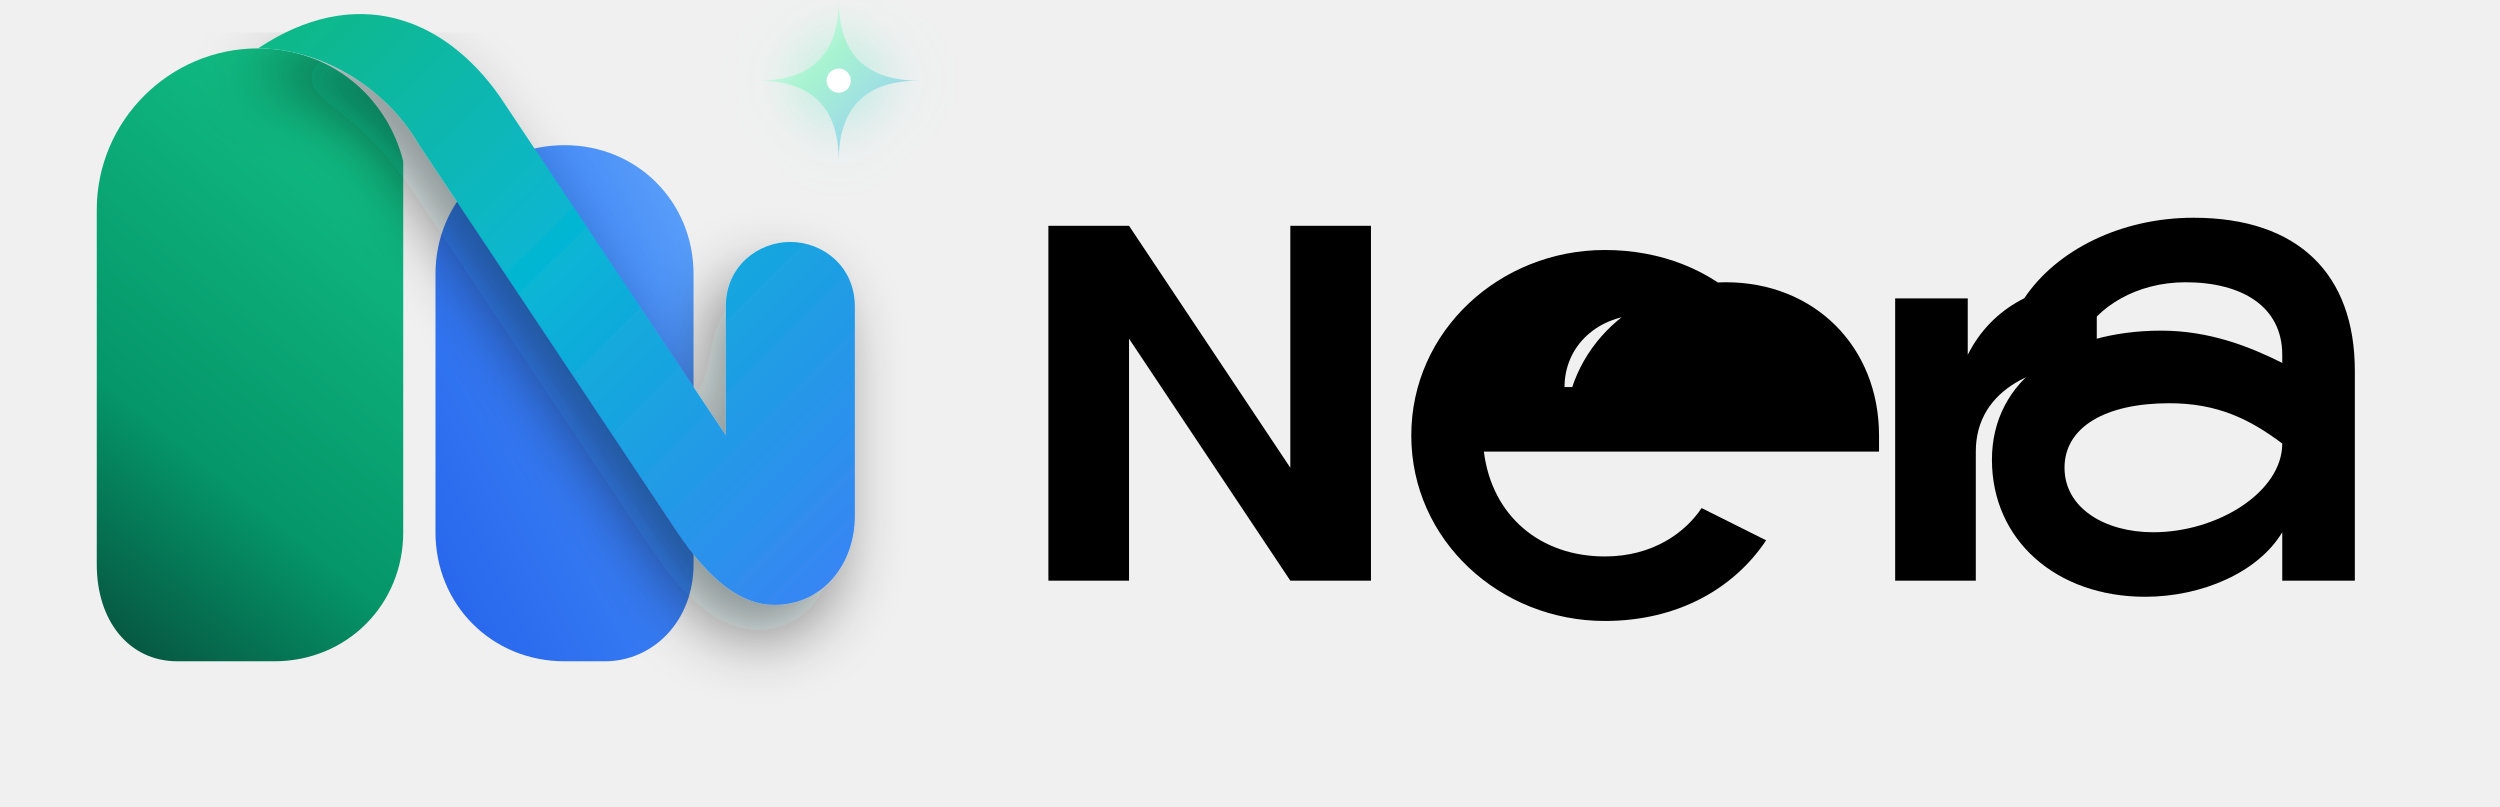
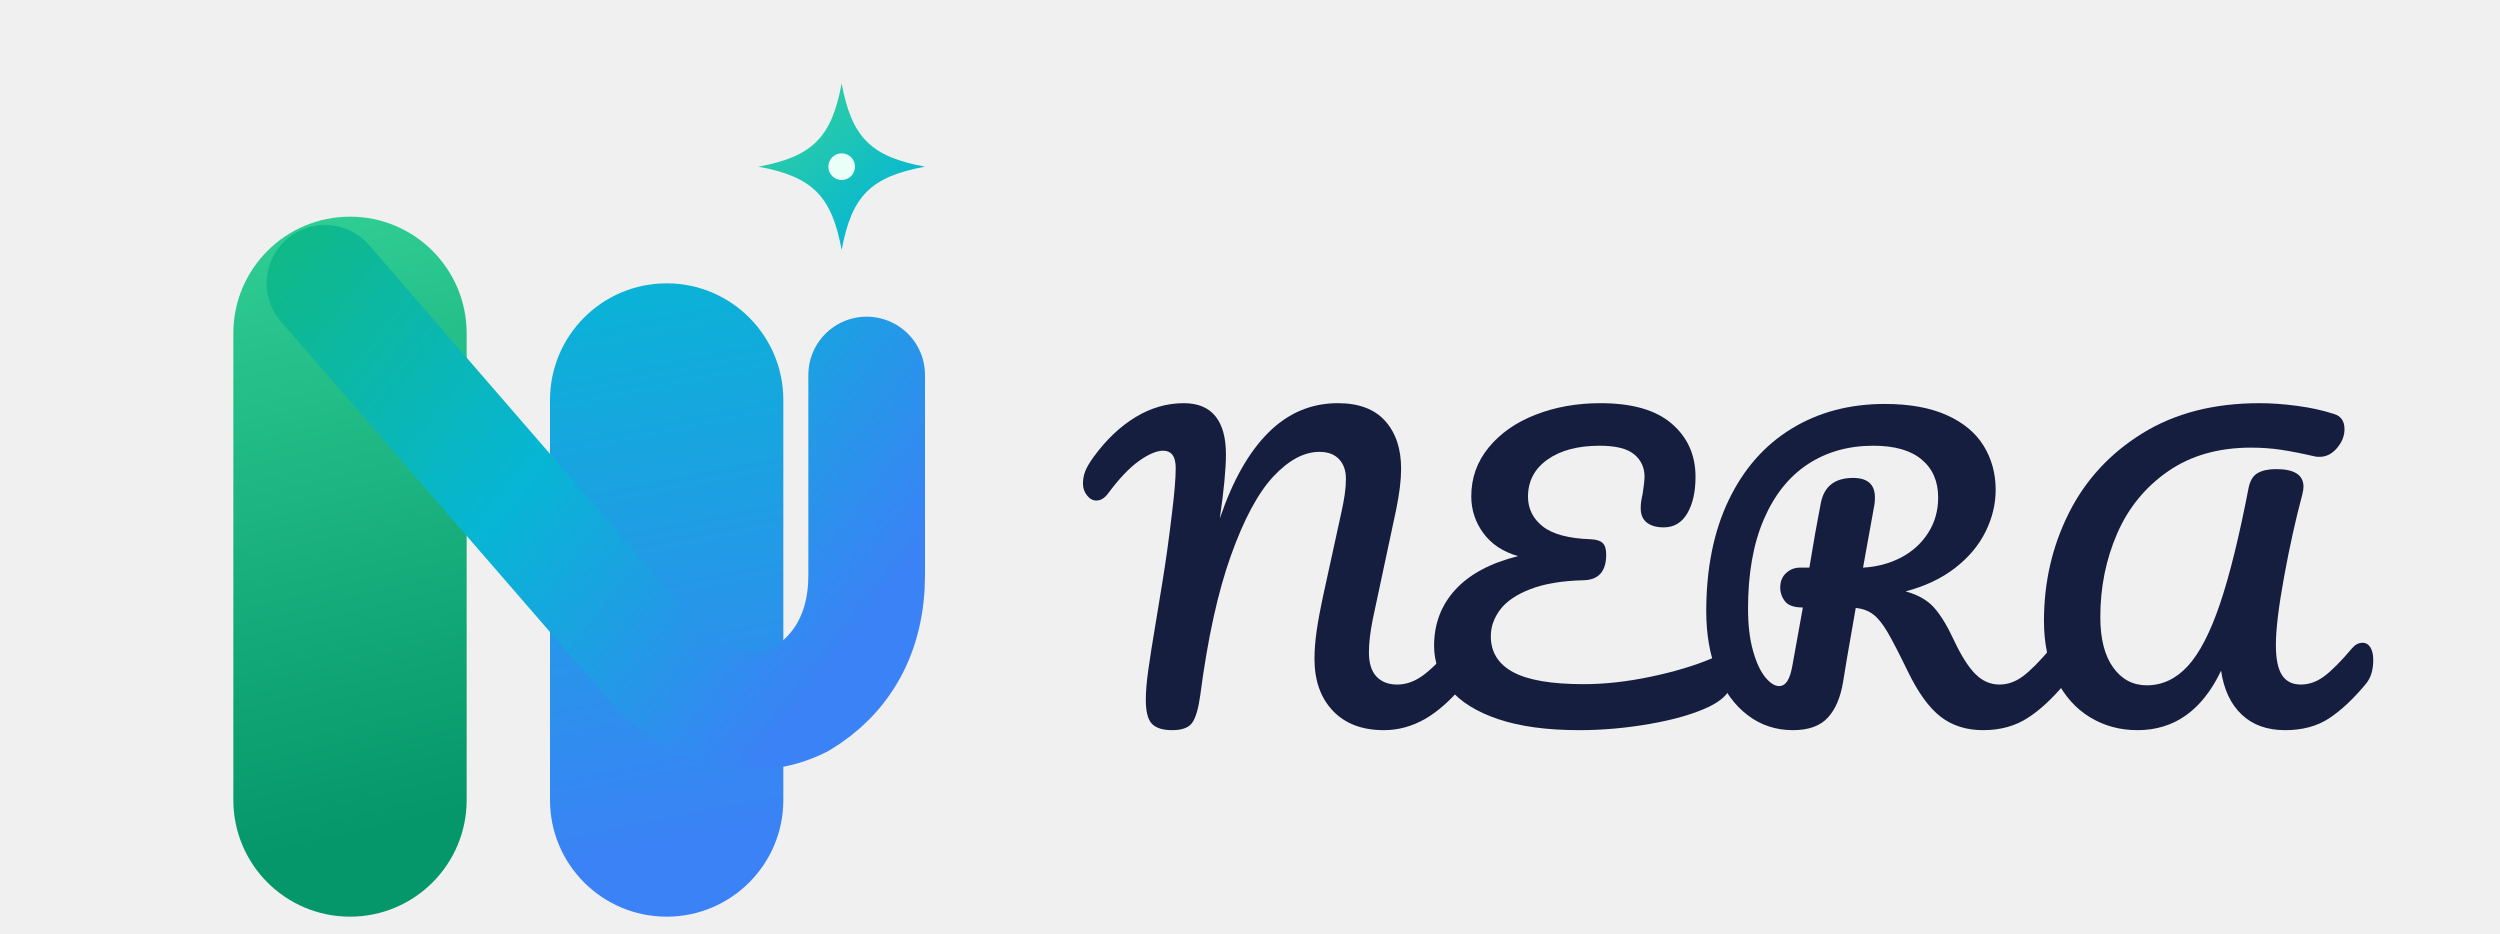
- <svg xmlns="http://www.w3.org/2000/svg" viewBox="0 0 310 100" fill="none" aria-label="Nera Logo">
+ <svg xmlns="http://www.w3.org/2000/svg" viewBox="0 0 300 112" role="img" aria-labelledby="title desc">
  <defs>
-     <linearGradient id="neraGradLeft" x1="0%" y1="100%" x2="40%" y2="0%">
-       <stop offset="0%" stop-color="#064E3B" />
-       <stop offset="40%" stop-color="#059669" />
-       <stop offset="100%" stop-color="#10B981" />
+     <linearGradient id="neraGreen" x1="26" y1="20" x2="45" y2="100" gradientUnits="userSpaceOnUse">
+       <stop stop-color="#34D399" />
+       <stop offset="1" stop-color="#059669" />
    </linearGradient>
-     <linearGradient id="neraGradDiag" x1="0%" y1="0%" x2="100%" y2="100%">
-       <stop offset="0%" stop-color="#10B981" />
-       <stop offset="45%" stop-color="#06B6D4" />
-       <stop offset="100%" stop-color="#3B82F6" />
+     <linearGradient id="neraBlue" x1="74" y1="30" x2="88" y2="100" gradientUnits="userSpaceOnUse">
+       <stop stop-color="#06B6D4" />
+       <stop offset="1" stop-color="#3B82F6" />
    </linearGradient>
-     <linearGradient id="neraGradRight" x1="0%" y1="100%" x2="100%" y2="0%">
-       <stop offset="0%" stop-color="#2563EB" />
-       <stop offset="60%" stop-color="#3B82F6" />
-       <stop offset="100%" stop-color="#60A5FA" />
+     <linearGradient id="neraRibbon" x1="31" y1="28" x2="99" y2="81" gradientUnits="userSpaceOnUse">
+       <stop stop-color="#10B981" />
+       <stop offset=".5" stop-color="#06B6D4" />
+       <stop offset="1" stop-color="#3B82F6" />
    </linearGradient>
-     <linearGradient id="neraGradSpark" x1="0%" y1="0%" x2="100%" y2="100%">
-       <stop offset="0%" stop-color="#FFFFFF" />
-       <stop offset="40%" stop-color="#A7F3D0" />
-       <stop offset="100%" stop-color="#93C5FD" />
+     <linearGradient id="neraSpark" x1="91" y1="12" x2="105" y2="28" gradientUnits="userSpaceOnUse">
+       <stop stop-color="#34D399" />
+       <stop offset="1" stop-color="#06B6D4" />
    </linearGradient>
-     <filter id="neraGlow" x="-30%" y="-30%" width="160%" height="160%">
-       <feGaussianBlur stdDeviation="3.5" result="blur" />
-       <feComposite in="SourceGraphic" in2="blur" operator="over" />
-     </filter>
-     <filter id="shadowOver" x="-20%" y="-20%" width="140%" height="140%">
-       <feDropShadow dx="-2" dy="4" stdDeviation="4" flood-color="#03161F" flood-opacity="0.45" />
-     </filter>
  </defs>
-   <g transform="translate(0, -10)">
-     <path d="M 22 92 C 16 92 12 87 12 80 L 12 36 C 12 25 21 16 32 16 C 41 16 48 22 50 30 L 50 76 C 50 85 43 92 34 92 Z" fill="url(#neraGradLeft)" />
-     <path d="M 70 92 C 61 92 54 85 54 76 L 54 44 C 54 35 61 28 70 28 C 79 28 86 35 86 44 L 86 80 C 86 87 81 92 75 92 Z" fill="url(#neraGradRight)" />
-     <path d="M 32 16 C 40 16 48 21 52 28 L 84 76 C 88 82 92 85 96 85 C 102 85 106 80 106 74 L 106 48 C 106 43 102 40 98 40 C 94 40 90 43 90 48 L 90 64 L 62 22 C 55 12 44 8 32 16 Z" fill="url(#neraGradDiag)" filter="url(#shadowOver)" />
-     <path d="M 104 10 Q 104 20 114 20 Q 104 20 104 30 Q 104 20 94 20 Q 104 20 104 10 Z" fill="url(#neraGradSpark)" filter="url(#neraGlow)" />
-     <circle cx="104" cy="20" r="1.5" fill="#FFFFFF" />
+   <g aria-hidden="true">
+     <path d="M28 96V40a14 14 0 0 1 28 0v56a14 14 0 0 1-28 0Z" fill="url(#neraGreen)" />
+     <path d="M66 96V48a14 14 0 0 1 28 0v48a14 14 0 0 1-28 0Z" fill="url(#neraBlue)" />
+     <path d="M39 34 78 79c5 6 12 8 18 5 5-3 8-8 8-15V45" fill="none" stroke="url(#neraRibbon)" stroke-width="14" stroke-linecap="round" stroke-linejoin="round" />
+     <path d="M101 10c1.2 6.5 3.5 8.8 10 10-6.5 1.2-8.8 3.5-10 10-1.2-6.5-3.5-8.8-10-10 6.5-1.2 8.8-3.5 10-10Z" fill="url(#neraSpark)" />
+     <circle cx="101" cy="20" r="1.6" fill="#E9FFF7" />
  </g>
-   <g fill="#F8FAF7">
-     <path d="M 130 72 V 28 H 140 L 160 58 V 28 H 170 V 72 H 160 L 140 42 V 72 H 130 Z" fill="currentColor" />
-     <path d="M 194 54 C 194 43 203 35 214 35 C 225 35 233 43 233 54 V 56 H 184 C 185 64 191 69 199 69 C 205 69 209 66 211 63 L 219 67 C 215 73 208 77 199 77 C 186 77 175 67 175 54 C 175 41 186 31 199 31 C 213 31 223 41 223 54 V 54 H 194 Z M 214 48 C 214 43 210 39 204 39 C 198 39 194 43 194 48 H 214 Z" fill="currentColor" />
-     <path d="M 235 37 H 244 V 44 C 247 38 253 35 260 35 V 45 C 253 45 245 48 245 56 V 72 H 235 V 37 Z" fill="currentColor" />
-     <path d="M 292 72 H 283 V 66 C 280 71 273 74 266 74 C 255 74 247 67 247 57 C 247 47 256 41 268 41 C 274 41 279 43 283 45 V 44 C 283 38 278 35 271 35 C 265 35 260 38 258 42 L 251 37 C 255 31 263 27 272 27 C 285 27 292 34 292 46 V 72 Z M 283 55 C 279 52 275 50 269 50 C 261 50 256 53 256 58 C 256 63 261 66 267 66 C 275 66 283 61 283 55 Z" fill="currentColor" />
+   <g fill="#161E3F" aria-label="NERA">
+     <path d="M163 74Q163 105 169.0 149.0Q175 193 190 282Q192 294 206.0 379.5Q220 465 231 559Q241 639 241 679Q241 724 208 724Q183 724 145.5 697.5Q108 671 65 613Q51 594 34 594Q20 594 9.5 607.5Q-1 621 -1 638Q-1 655 5.0 670.5Q11 686 27 708Q76 775 136.0 811.5Q196 848 262 848Q317 848 344.5 814.0Q372 780 372 715Q372 657 356 547Q406 695 483.0 771.5Q560 848 664 848Q746 848 787.5 801.5Q829 755 829 677Q829 633 816 570L755 284Q745 234 745 198Q745 156 764.5 135.0Q784 114 819 114Q852 114 883.5 136.0Q915 158 958 209Q970 223 985 223Q998 223 1005.5 211.0Q1013 199 1013 178Q1013 139 994 116Q942 53 891.0 24.0Q840 -5 784 -5Q699 -5 651.0 45.5Q603 96 603 181Q603 214 608.5 253.0Q614 292 627 352L667 535Q669 544 674.0 567.0Q679 590 682.0 610.5Q685 631 685 651Q685 683 667.0 702.0Q649 721 616 721Q556 721 496.0 657.0Q436 593 385.0 450.5Q334 308 305 86Q298 35 284.5 15.0Q271 -5 232 -5Q195 -5 179.0 11.5Q163 28 163 74Z" transform="translate(130.000 87.389) scale(0.046 -0.046)" />
+     <path d="M780 188Q796 188 804.0 176.0Q812 164 812 145Q812 115 797.5 94.0Q783 73 748 56Q689 28 595.0 11.5Q501 -5 410 -5Q284 -5 199.0 23.5Q114 52 72.5 102.0Q31 152 31 215Q31 301 86.5 361.5Q142 422 250 449Q191 466 159.5 509.0Q128 552 128 605Q128 677 173.5 732.5Q219 788 296.0 818.0Q373 848 465 848Q589 848 651.0 794.5Q713 741 713 656Q713 597 691.5 560.5Q670 524 630 524Q602 524 586.0 536.5Q570 549 570 574Q570 591 575 611Q580 644 580 656Q580 692 553.0 714.5Q526 737 463 737Q378 737 327.0 701.0Q276 665 276 604Q276 557 314.5 526.5Q353 496 440 493Q462 492 471.0 483.0Q480 474 480 453Q480 387 420 386Q337 384 282.5 363.0Q228 342 203.5 309.5Q179 277 179 240Q179 178 237.0 146.5Q295 115 421 115Q504 115 596.5 134.5Q689 154 755 182Q770 188 780 188Z" transform="translate(170.664 87.389) scale(0.046 -0.046)" />
+     <path d="M1009 178Q1009 139 990 116Q942 58 893.0 26.5Q844 -5 777 -5Q712 -5 666.5 30.0Q621 65 580 150Q547 218 528.0 250.5Q509 283 490.5 297.0Q472 311 445 314Q441 293 422 182Q414 132 412 121Q402 60 372.0 27.5Q342 -5 281 -5Q214 -5 162.5 34.5Q111 74 83.0 144.5Q55 215 55 305Q55 473 113.5 595.0Q172 717 277.5 781.5Q383 846 521 846Q617 846 682.0 817.0Q747 788 778.5 737.0Q810 686 810 622Q810 566 783.5 512.5Q757 459 704.0 418.0Q651 377 575 357Q623 344 649.0 315.0Q675 286 701 230Q729 170 756.5 142.0Q784 114 820 114Q852 114 881.0 135.5Q910 157 954 209Q966 223 981 223Q994 223 1001.5 211.0Q1009 199 1009 178ZM307 315Q273 315 260.5 331.0Q248 347 248 367Q248 391 263.5 405.0Q279 419 299 419H324Q340 517 354 588Q367 653 438 653Q495 653 495 602Q495 591 494 585L464 419Q518 422 562.5 445.0Q607 468 633.5 509.0Q660 550 660 602Q660 665 617.0 701.0Q574 737 491 737Q393 737 319.5 688.5Q246 640 205.0 544.5Q164 449 164 312Q164 248 177.0 202.0Q190 156 209.0 133.0Q228 110 245 110Q258 110 266.5 123.0Q275 136 280 165Z" transform="translate(202.220 87.389) scale(0.046 -0.046)" />
+     <path d="M56 280Q56 432 121.0 561.5Q186 691 313.0 769.5Q440 848 618 848Q664 848 716.5 841.0Q769 834 812 820Q840 812 840 780Q840 754 820.5 731.0Q801 708 775 708Q767 708 763 709Q711 721 674.0 726.5Q637 732 596 732Q469 732 380.0 670.5Q291 609 247.0 508.0Q203 407 203 290Q203 205 236.5 158.5Q270 112 324 112Q385 112 431.0 162.0Q477 212 515.0 324.0Q553 436 590 628Q596 656 614.0 666.0Q632 676 662 676Q733 676 733 630Q733 622 730 610Q704 513 682.5 395.5Q661 278 661 217Q661 163 677.0 138.5Q693 114 726 114Q758 114 787.0 135.5Q816 157 860 209Q872 223 887 223Q900 223 907.5 211.0Q915 199 915 178Q915 139 896 116Q847 57 800.0 26.0Q753 -5 685 -5Q615 -5 572.0 35.5Q529 76 518 150Q444 -5 300 -5Q231 -5 175.5 29.0Q120 63 88.0 127.5Q56 192 56 280Z" transform="translate(242.700 87.389) scale(0.046 -0.046)" />
  </g>
</svg>
